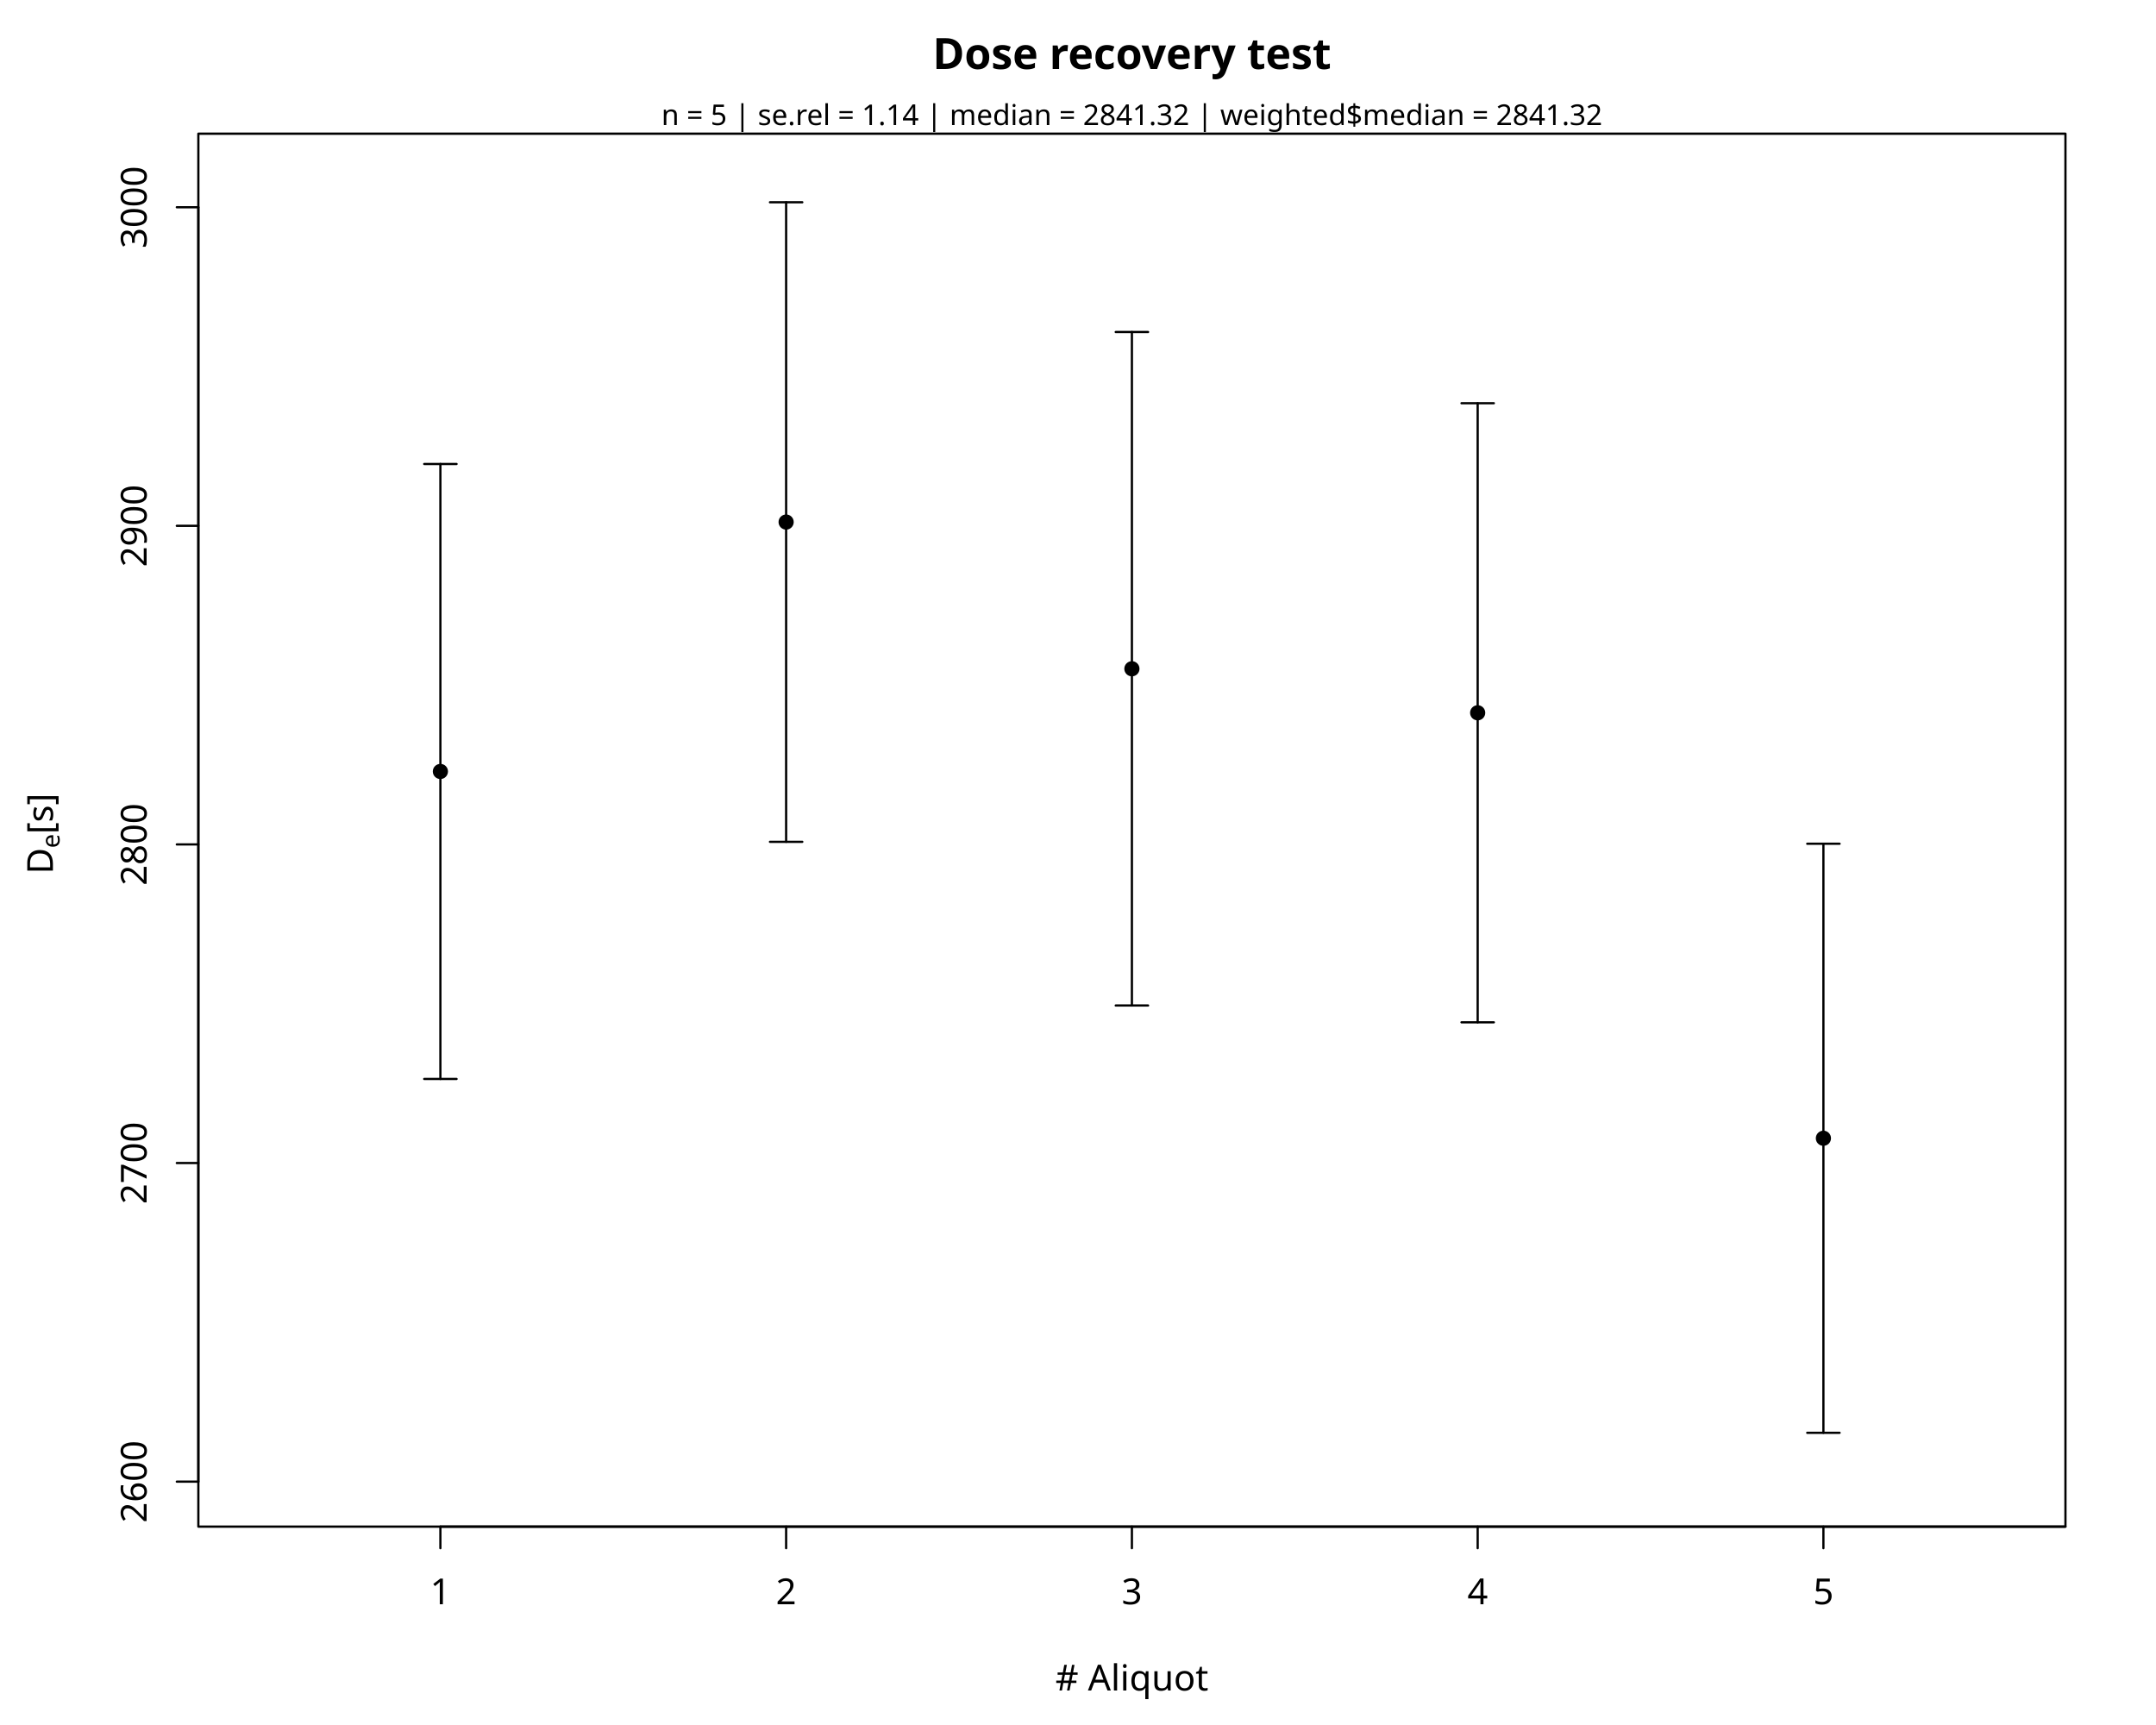
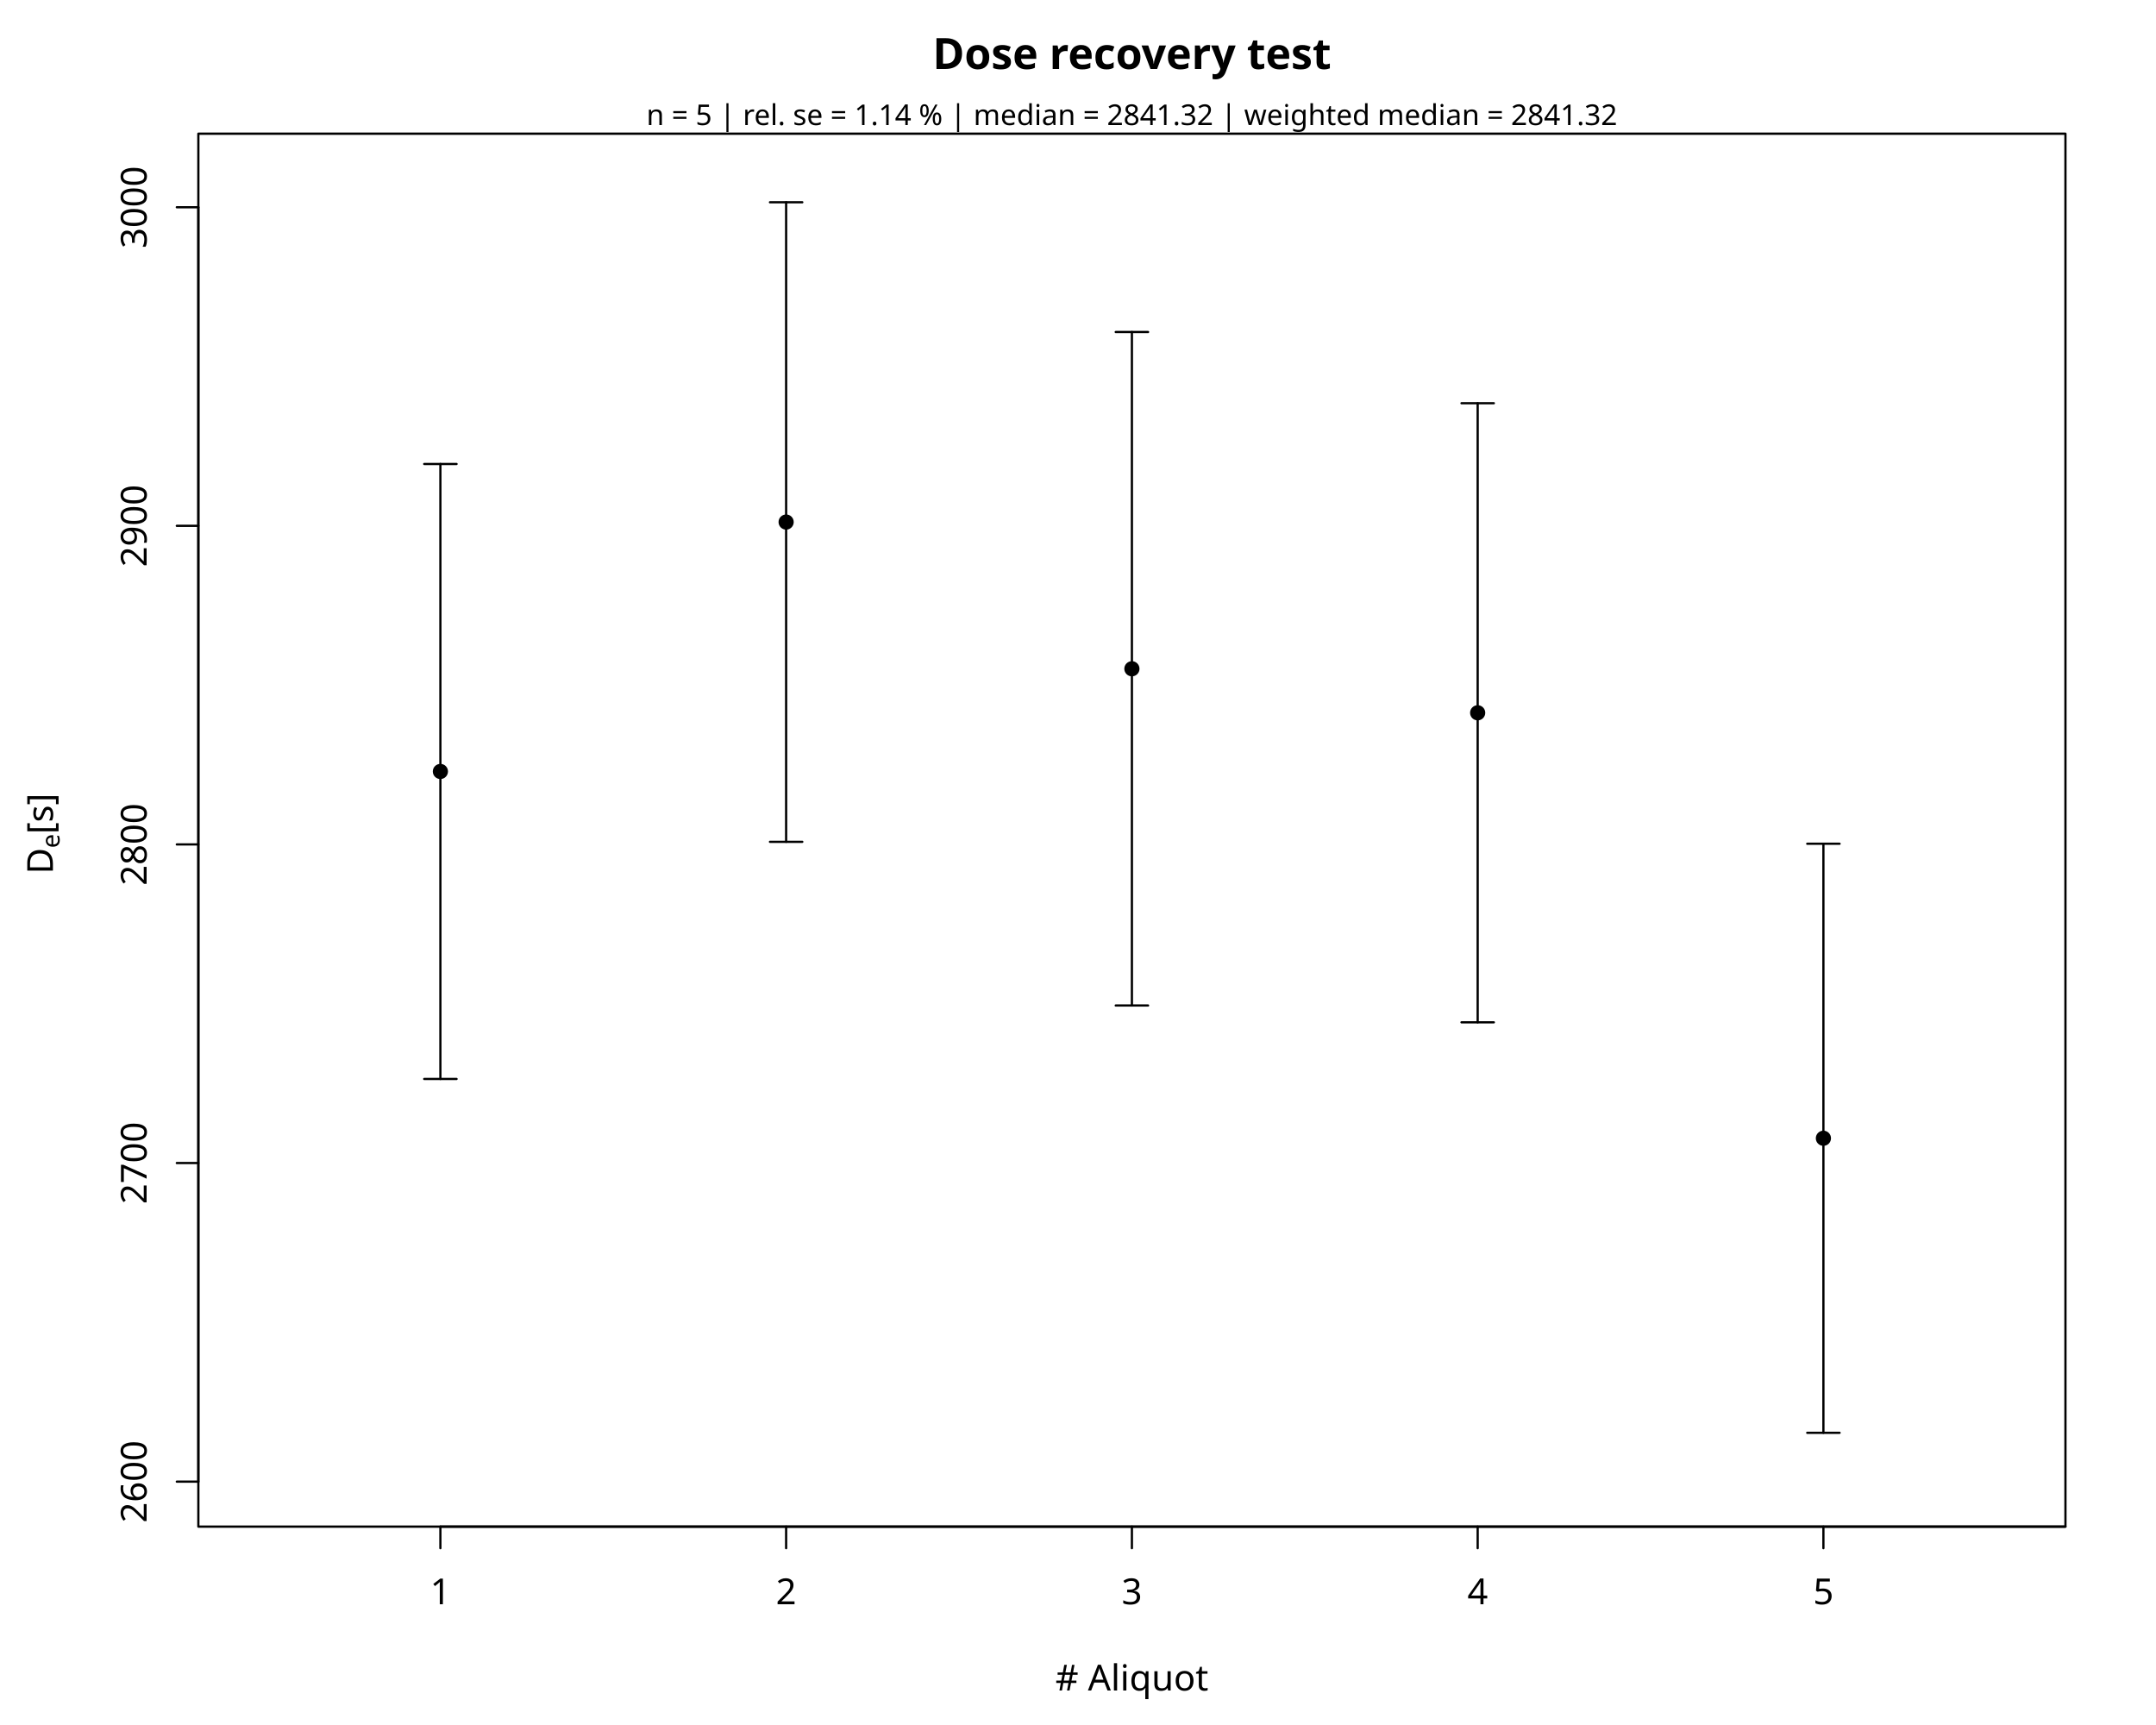
<svg xmlns="http://www.w3.org/2000/svg" class="svglite" data-engine-version="2.0" width="720.00pt" height="576.00pt" viewBox="0 0 720.00 576.00">
  <defs>
    <style type="text/css">
    .svglite line, .svglite polyline, .svglite polygon, .svglite path, .svglite rect, .svglite circle {
      fill: none;
      stroke: #000000;
      stroke-linecap: round;
      stroke-linejoin: round;
      stroke-miterlimit: 10.00;
    }
  </style>
  </defs>
  <rect width="100%" height="100%" style="stroke: none; fill: #FFFFFF;" />
  <defs>
    <clipPath id="cpMC4wMHw3MjAuMDB8MC4wMHw1NzYuMDA=">
      <rect x="0.00" y="0.00" width="720.00" height="576.00" />
    </clipPath>
  </defs>
  <g clip-path="url(#cpMC4wMHw3MjAuMDB8MC4wMHw1NzYuMDA=)">
    <line x1="66.24" y1="494.74" x2="66.24" y2="69.20" style="stroke-width: 0.75;" />
    <line x1="66.24" y1="494.74" x2="59.04" y2="494.74" style="stroke-width: 0.75;" />
    <line x1="66.24" y1="388.35" x2="59.04" y2="388.35" style="stroke-width: 0.75;" />
    <line x1="66.24" y1="281.97" x2="59.04" y2="281.97" style="stroke-width: 0.75;" />
    <line x1="66.24" y1="175.58" x2="59.04" y2="175.58" style="stroke-width: 0.75;" />
    <line x1="66.24" y1="69.20" x2="59.04" y2="69.20" style="stroke-width: 0.75;" />
    <text transform="translate(48.96,494.74) rotate(-90)" text-anchor="middle" style="font-size: 12.00px; font-family: sans;" textLength="26.70px" lengthAdjust="spacingAndGlyphs">2600</text>
    <text transform="translate(48.96,388.35) rotate(-90)" text-anchor="middle" style="font-size: 12.00px; font-family: sans;" textLength="26.70px" lengthAdjust="spacingAndGlyphs">2700</text>
    <text transform="translate(48.96,281.97) rotate(-90)" text-anchor="middle" style="font-size: 12.00px; font-family: sans;" textLength="26.70px" lengthAdjust="spacingAndGlyphs">2800</text>
    <text transform="translate(48.96,175.58) rotate(-90)" text-anchor="middle" style="font-size: 12.00px; font-family: sans;" textLength="26.70px" lengthAdjust="spacingAndGlyphs">2900</text>
    <text transform="translate(48.96,69.20) rotate(-90)" text-anchor="middle" style="font-size: 12.00px; font-family: sans;" textLength="26.70px" lengthAdjust="spacingAndGlyphs">3000</text>
    <polygon points="66.24,509.76 689.76,509.76 689.76,44.64 66.24,44.64 " style="stroke-width: 0.75; fill: none;" />
    <text x="378.00" y="564.48" text-anchor="middle" style="font-size: 12.00px; font-family: sans;" textLength="46.70px" lengthAdjust="spacingAndGlyphs"># Aliquot</text>
    <text transform="translate(17.67,291.87) rotate(-90)" style="font-size: 12.00px; font-family: sans;" textLength="8.67px" lengthAdjust="spacingAndGlyphs">D</text>
    <text transform="translate(19.89,283.20) rotate(-90)" style="font-size: 8.40px; font-family: sans;" textLength="4.67px" lengthAdjust="spacingAndGlyphs">e</text>
    <text transform="translate(17.67,278.53) rotate(-90)" style="font-size: 12.00px; font-family: sans;" textLength="16.01px" lengthAdjust="spacingAndGlyphs"> [s]</text>
    <line x1="147.07" y1="509.76" x2="689.76" y2="509.76" style="stroke-width: 0.75;" />
    <line x1="147.07" y1="509.76" x2="147.07" y2="516.96" style="stroke-width: 0.75;" />
    <line x1="262.53" y1="509.76" x2="262.53" y2="516.96" style="stroke-width: 0.75;" />
    <line x1="378.00" y1="509.76" x2="378.00" y2="516.96" style="stroke-width: 0.75;" />
    <line x1="493.47" y1="509.76" x2="493.47" y2="516.96" style="stroke-width: 0.75;" />
    <line x1="608.93" y1="509.76" x2="608.93" y2="516.96" style="stroke-width: 0.75;" />
    <text x="147.07" y="535.68" text-anchor="middle" style="font-size: 12.00px; font-family: sans;" textLength="6.67px" lengthAdjust="spacingAndGlyphs">1</text>
    <text x="262.53" y="535.68" text-anchor="middle" style="font-size: 12.00px; font-family: sans;" textLength="6.67px" lengthAdjust="spacingAndGlyphs">2</text>
    <text x="378.00" y="535.68" text-anchor="middle" style="font-size: 12.00px; font-family: sans;" textLength="6.67px" lengthAdjust="spacingAndGlyphs">3</text>
    <text x="493.47" y="535.68" text-anchor="middle" style="font-size: 12.00px; font-family: sans;" textLength="6.67px" lengthAdjust="spacingAndGlyphs">4</text>
    <text x="608.93" y="535.68" text-anchor="middle" style="font-size: 12.00px; font-family: sans;" textLength="6.67px" lengthAdjust="spacingAndGlyphs">5</text>
    <text x="378.00" y="23.04" text-anchor="middle" style="font-size: 14.40px; font-weight: bold; font-family: sans;" textLength="120.08px" lengthAdjust="spacingAndGlyphs">Dose recovery test</text>
  </g>
  <defs>
    <clipPath id="cpNjYuMjR8Njg5Ljc2fDQ0LjY0fDUwOS43Ng==">
      <rect x="66.24" y="44.64" width="623.52" height="465.12" />
    </clipPath>
  </defs>
  <g clip-path="url(#cpNjYuMjR8Njg5Ljc2fDQ0LjY0fDUwOS43Ng==)">
    <circle cx="147.07" cy="257.60" r="2.16" style="stroke-width: 0.75; fill: #000000;" />
    <circle cx="262.53" cy="174.32" r="2.16" style="stroke-width: 0.75; fill: #000000;" />
    <circle cx="378.00" cy="223.31" r="2.16" style="stroke-width: 0.75; fill: #000000;" />
    <circle cx="493.47" cy="238.01" r="2.16" style="stroke-width: 0.75; fill: #000000;" />
    <circle cx="608.93" cy="380.08" r="2.16" style="stroke-width: 0.75; fill: #000000;" />
    <line x1="147.07" y1="154.93" x2="147.07" y2="360.28" style="stroke-width: 0.75;" />
    <polyline points="152.47,154.93 147.07,154.93 141.67,154.93 " style="stroke-width: 0.75;" />
    <polyline points="141.67,360.28 147.07,360.28 152.47,360.28 " style="stroke-width: 0.75;" />
    <line x1="262.53" y1="67.54" x2="262.53" y2="281.09" style="stroke-width: 0.75;" />
    <polyline points="267.93,67.54 262.53,67.54 257.13,67.54 " style="stroke-width: 0.75;" />
    <polyline points="257.13,281.09 262.53,281.09 267.93,281.09 " style="stroke-width: 0.75;" />
    <line x1="378.00" y1="110.86" x2="378.00" y2="335.75" style="stroke-width: 0.75;" />
    <polyline points="383.40,110.86 378.00,110.86 372.60,110.86 " style="stroke-width: 0.75;" />
    <polyline points="372.60,335.75 378.00,335.75 383.40,335.75 " style="stroke-width: 0.75;" />
    <line x1="493.47" y1="134.64" x2="493.47" y2="341.37" style="stroke-width: 0.75;" />
    <polyline points="498.87,134.64 493.47,134.64 488.07,134.64 " style="stroke-width: 0.75;" />
    <polyline points="488.07,341.37 493.47,341.37 498.87,341.37 " style="stroke-width: 0.75;" />
    <line x1="608.93" y1="281.74" x2="608.93" y2="478.43" style="stroke-width: 0.75;" />
    <polyline points="614.33,281.74 608.93,281.74 603.53,281.74 " style="stroke-width: 0.75;" />
    <polyline points="603.53,478.43 608.93,478.43 614.33,478.43 " style="stroke-width: 0.75;" />
  </g>
  <g clip-path="url(#cpMC4wMHw3MjAuMDB8MC4wMHw1NzYuMDA=)">
-     <text x="378.00" y="41.76" text-anchor="middle" style="font-size: 9.60px; font-family: sans;" textLength="296.26px" lengthAdjust="spacingAndGlyphs">n = 5 | se.rel = 1.14 | median = 2841.32 | weighted$median = 2841.32</text>
+     <text x="378.00" y="41.76" text-anchor="middle" style="font-size: 9.60px; font-family: sans;" textLength="307.46px" lengthAdjust="spacingAndGlyphs">n = 5 | rel. se = 1.14 % | median = 2841.32 | weighted median = 2841.32</text>
  </g>
</svg>
